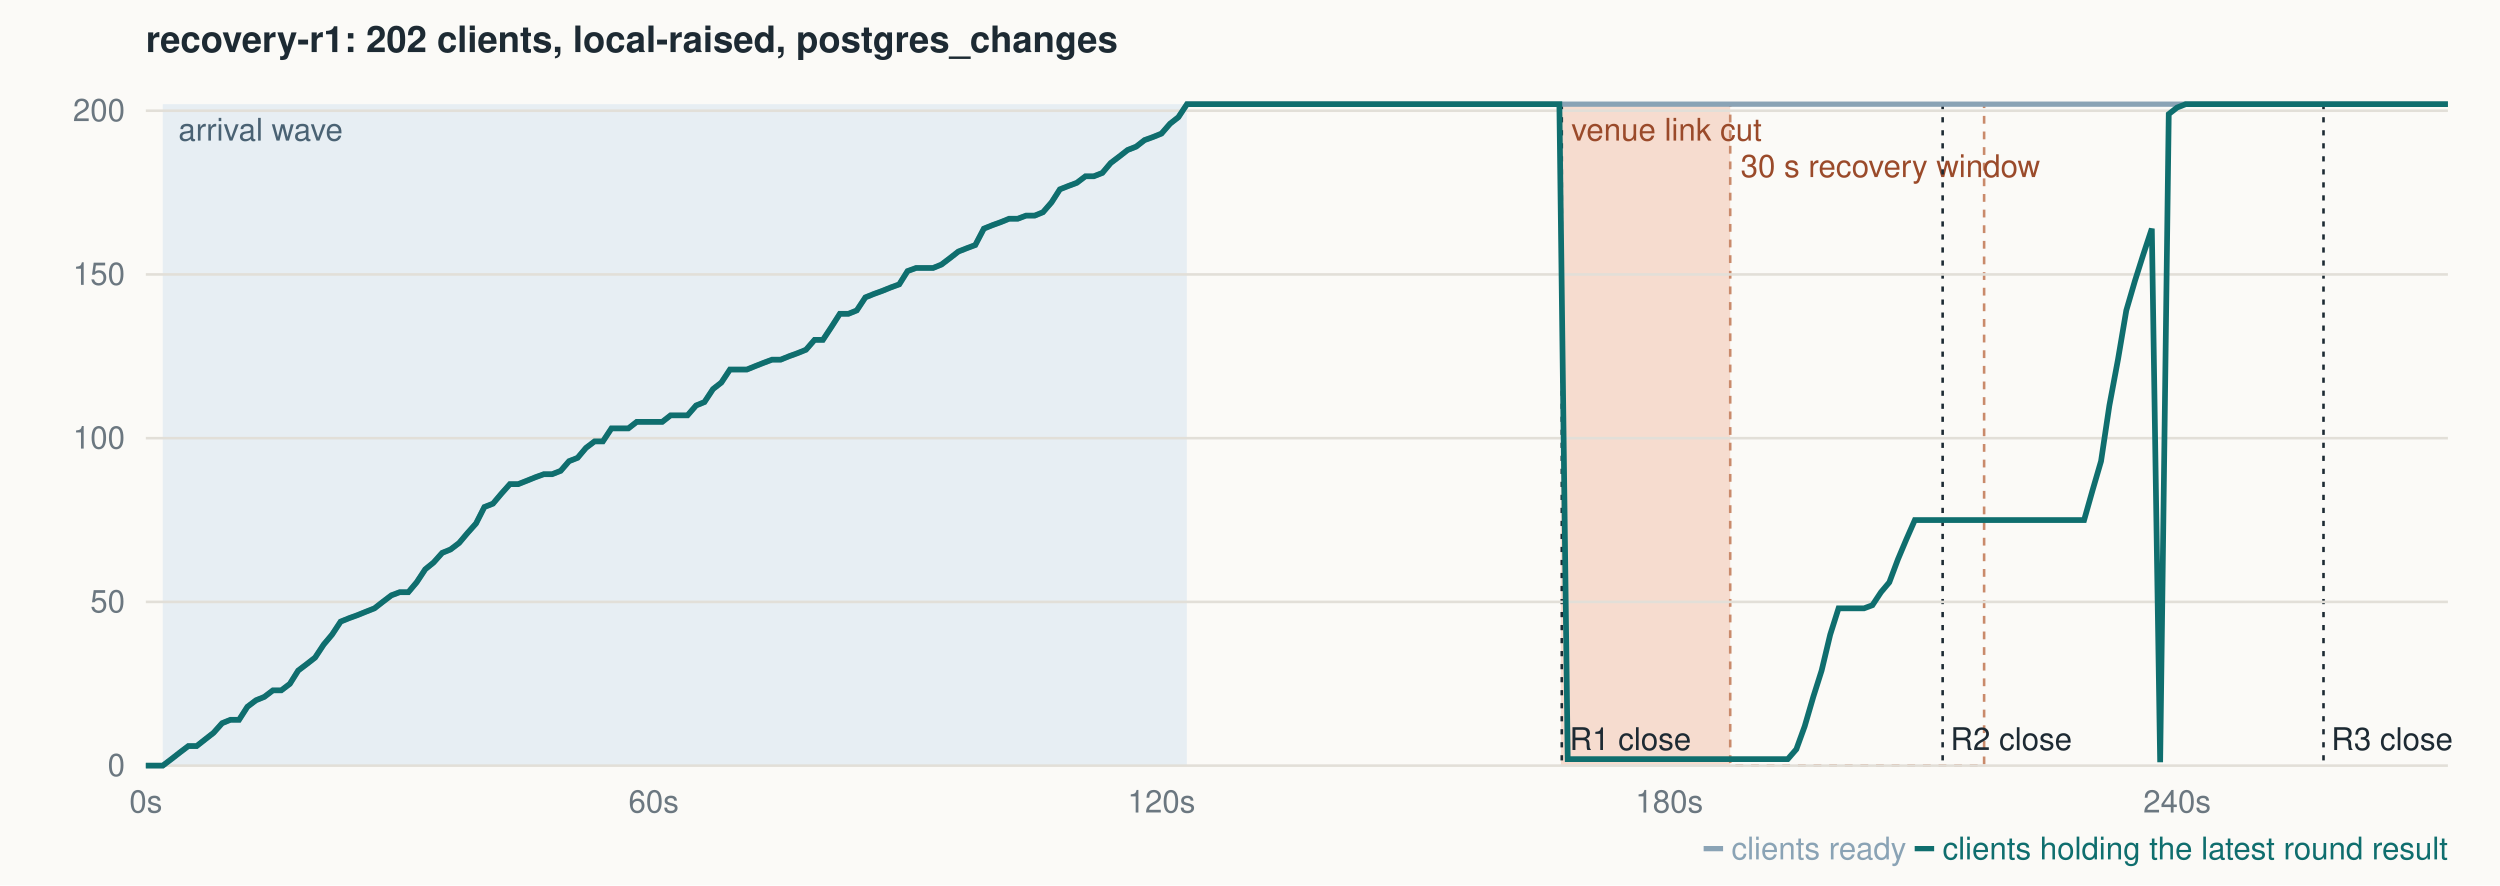
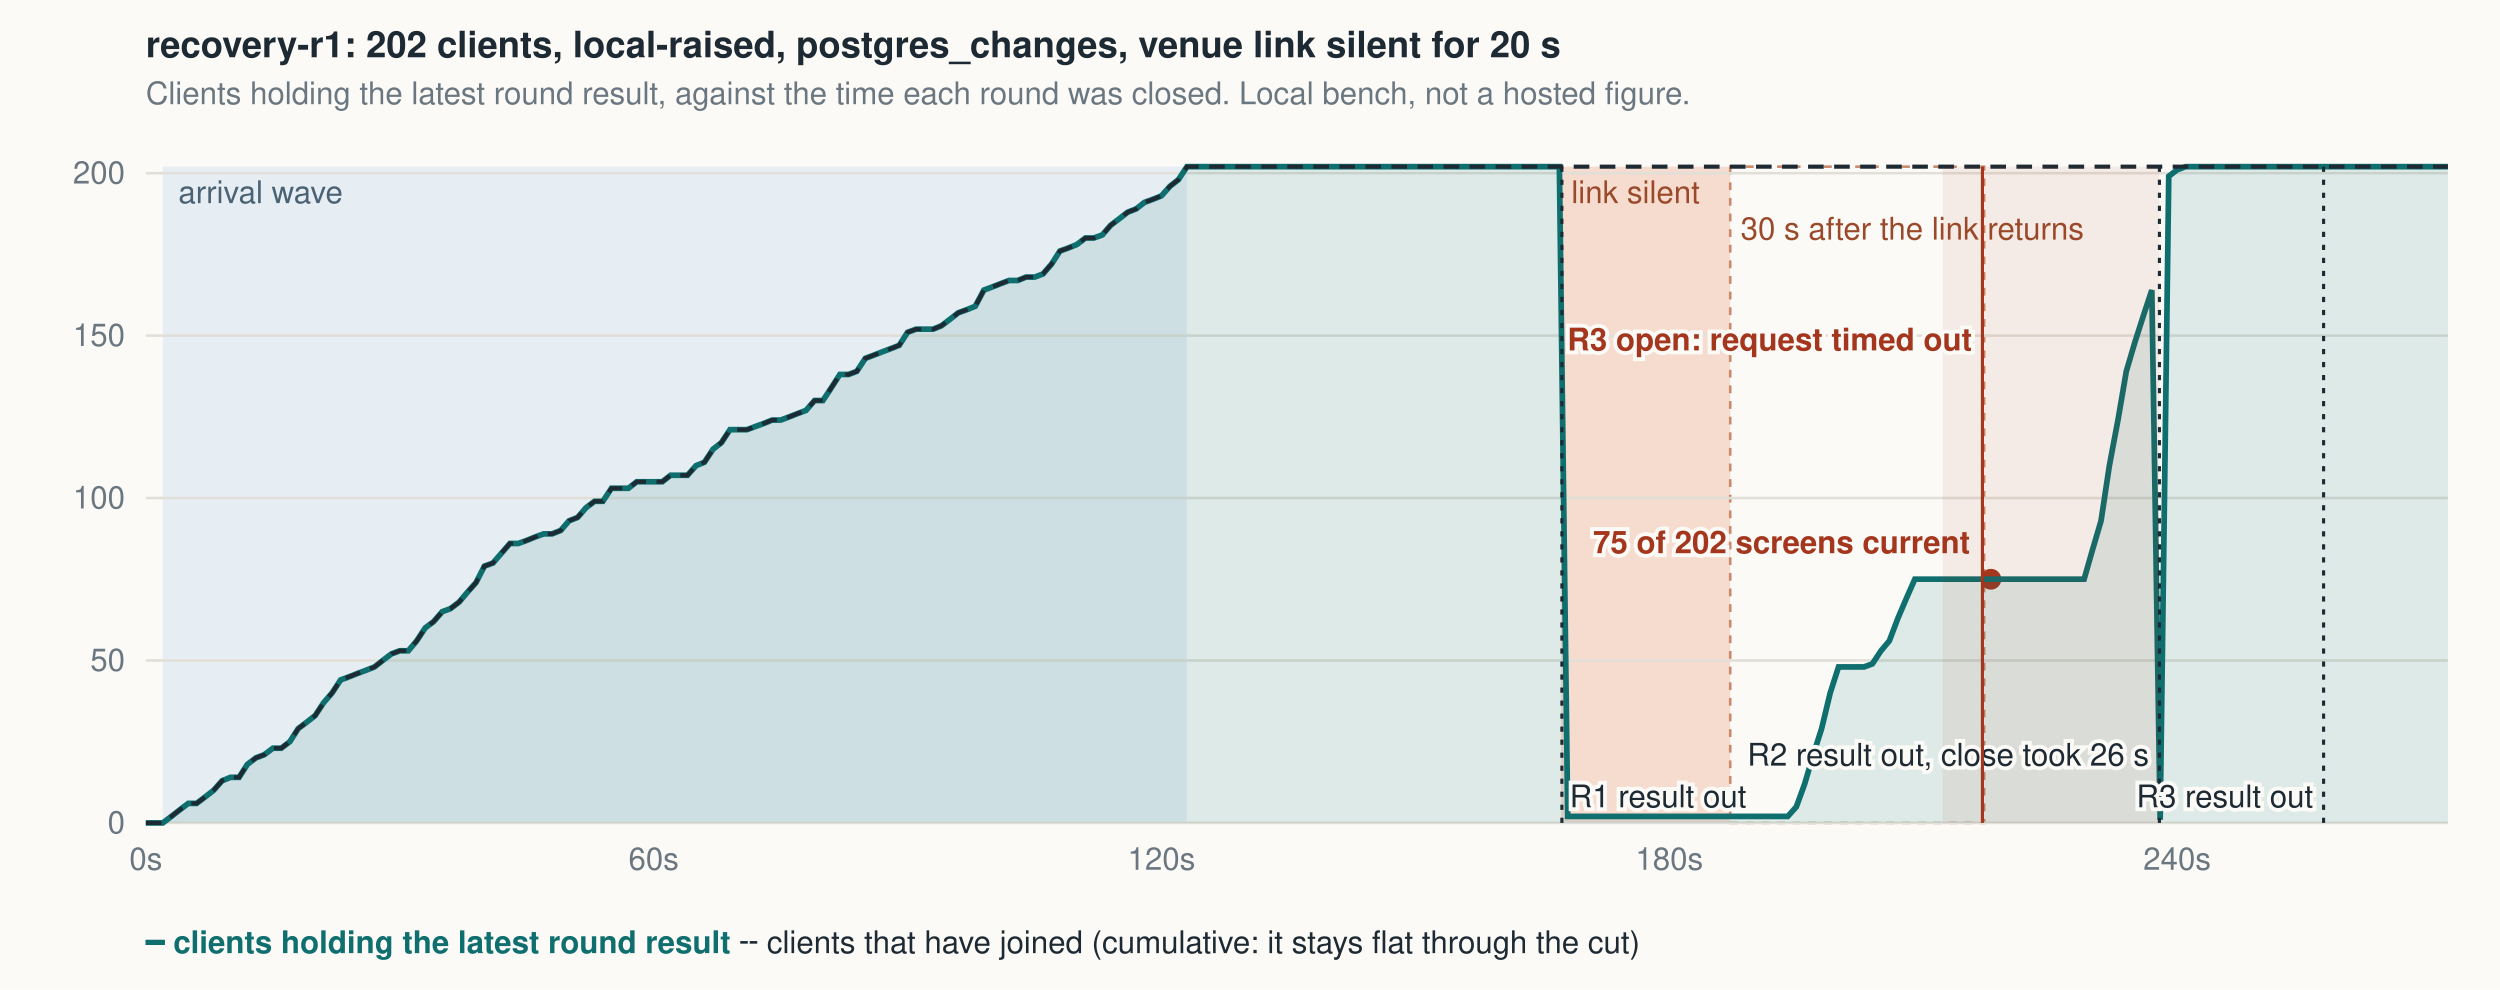
- <svg xmlns="http://www.w3.org/2000/svg" viewBox="0 0 960 340" width="960" height="340" font-family="ui-sans-serif, -apple-system, Segoe UI, Helvetica, Arial, sans-serif" font-size="12">
-   <rect width="960" height="340" fill="#fbfaf7" />
-   <text x="56" y="20" font-size="14" font-weight="600" fill="#1d2a33">recovery-r1: 202 clients, local-raised, postgres_changes</text>
-   <rect x="62.5" y="40" width="393.25" height="254" fill="#e7eef3" />
-   <text x="68.5" y="54" fill="#4a6273">arrival wave</text>
-   <rect x="599.4" y="40" width="65" height="254" fill="#f6dccf" />
-   <text x="603.4" y="54" fill="#9a4a2a">venue link cut</text>
-   <rect x="664.4" y="40" width="97.5" height="254" fill="none" stroke="#c98a6b" stroke-dasharray="3 3" />
-   <text x="668.4" y="68" fill="#9a4a2a">30 s recovery window</text>
-   <line x1="599.725" x2="599.725" y1="40" y2="294" stroke="#1d2a33" stroke-width="1" stroke-dasharray="2 3" />
-   <text x="602.725" y="288" fill="#1d2a33">R1 close</text>
-   <line x1="745.974" x2="745.974" y1="40" y2="294" stroke="#1d2a33" stroke-width="1" stroke-dasharray="2 3" />
-   <text x="748.974" y="288" fill="#1d2a33">R2 close</text>
-   <line x1="892.225" x2="892.225" y1="40" y2="294" stroke="#1d2a33" stroke-width="1" stroke-dasharray="2 3" />
-   <text x="895.225" y="288" fill="#1d2a33">R3 close</text>
-   <line x1="56" x2="940" y1="294" y2="294" stroke="#e2dfd8" />
-   <text x="48" y="298" text-anchor="end" fill="#6b7780">0</text>
-   <line x1="56" x2="940" y1="231.129" y2="231.129" stroke="#e2dfd8" />
-   <text x="48" y="235.129" text-anchor="end" fill="#6b7780">50</text>
-   <line x1="56" x2="940" y1="168.257" y2="168.257" stroke="#e2dfd8" />
-   <text x="48" y="172.257" text-anchor="end" fill="#6b7780">100</text>
-   <line x1="56" x2="940" y1="105.386" y2="105.386" stroke="#e2dfd8" />
-   <text x="48" y="109.386" text-anchor="end" fill="#6b7780">150</text>
-   <line x1="56" x2="940" y1="42.515" y2="42.515" stroke="#e2dfd8" />
-   <text x="48" y="46.515" text-anchor="end" fill="#6b7780">200</text>
-   <text x="56" y="312" text-anchor="middle" fill="#6b7780">0s</text>
-   <text x="251" y="312" text-anchor="middle" fill="#6b7780">60s</text>
-   <text x="446" y="312" text-anchor="middle" fill="#6b7780">120s</text>
-   <text x="641" y="312" text-anchor="middle" fill="#6b7780">180s</text>
-   <text x="836" y="312" text-anchor="middle" fill="#6b7780">240s</text>
-   <path d="M56.0,294.0L59.3,294.0L62.5,294.0L65.8,291.5L69.0,289.0L72.3,286.5L75.5,286.5L78.8,283.9L82.0,281.4L85.3,277.7L88.5,276.4L91.8,276.4L95.0,271.4L98.3,268.9L101.5,267.6L104.8,265.1L108.0,265.1L111.3,262.6L114.5,257.5L117.8,255.0L121.0,252.5L124.3,247.5L127.5,243.7L130.8,238.7L134.0,237.4L137.3,236.2L140.5,234.9L143.8,233.6L147.0,231.1L150.3,228.6L153.5,227.4L156.8,227.4L160.0,223.6L163.3,218.6L166.5,216.0L169.8,212.3L173.0,211.0L176.3,208.5L179.5,204.7L182.8,201.0L186.0,194.7L189.3,193.4L192.5,189.6L195.8,185.9L199.0,185.9L202.3,184.6L205.5,183.3L208.8,182.1L212.0,182.1L215.3,180.8L218.5,177.1L221.8,175.8L225.0,172.0L228.3,169.5L231.5,169.5L234.8,164.5L238.0,164.5L241.3,164.5L244.5,162.0L247.8,162.0L251.0,162.0L254.3,162.0L257.5,159.5L260.8,159.5L264.0,159.5L267.3,155.7L270.5,154.4L273.8,149.4L277.0,146.9L280.3,141.9L283.5,141.9L286.8,141.9L290.0,140.6L293.3,139.3L296.5,138.1L299.8,138.1L303.0,136.8L306.3,135.6L309.5,134.3L312.8,130.5L316.0,130.5L319.3,125.5L322.5,120.5L325.8,120.5L329.0,119.2L332.3,114.2L335.5,112.9L338.8,111.7L342.0,110.4L345.3,109.2L348.5,104.1L351.8,102.9L355.0,102.9L358.3,102.9L361.5,101.6L364.8,99.1L368.0,96.6L371.3,95.3L374.5,94.1L377.8,87.8L381.0,86.5L384.3,85.3L387.5,84.0L390.8,84.0L394.0,82.8L397.3,82.8L400.5,81.5L403.8,77.7L407.0,72.7L410.3,71.4L413.5,70.2L416.8,67.7L420.0,67.7L423.3,66.4L426.5,62.6L429.8,60.1L433.0,57.6L436.3,56.3L439.5,53.8L442.8,52.6L446.0,51.3L449.3,47.5L452.5,45.0L455.8,40.0L459.0,40.0L462.3,40.0L465.5,40.0L468.8,40.0L472.0,40.0L475.3,40.0L478.5,40.0L481.8,40.0L485.0,40.0L488.3,40.0L491.5,40.0L494.8,40.0L498.0,40.0L501.3,40.0L504.5,40.0L507.7,40.0L511.0,40.0L514.3,40.0L517.5,40.0L520.8,40.0L524.0,40.0L527.3,40.0L530.5,40.0L533.8,40.0L537.0,40.0L540.3,40.0L543.5,40.0L546.8,40.0L550.0,40.0L553.3,40.0L556.5,40.0L559.8,40.0L563.0,40.0L566.3,40.0L569.5,40.0L572.8,40.0L576.0,40.0L579.3,40.0L582.5,40.0L585.8,40.0L589.0,40.0L592.3,40.0L595.5,40.0L598.8,40.0L602.0,40.0L605.3,40.0L608.5,40.0L611.8,40.0L615.0,40.0L618.3,40.0L621.5,40.0L624.8,40.0L628.0,40.0L631.3,40.0L634.5,40.0L637.8,40.0L641.0,40.0L644.3,40.0L647.5,40.0L650.8,40.0L654.0,40.0L657.3,40.0L660.5,40.0L663.8,40.0L667.0,40.0L670.3,40.0L673.5,40.0L676.8,40.0L680.0,40.0L683.3,40.0L686.5,40.0L689.8,40.0L693.0,40.0L696.3,40.0L699.5,40.0L702.8,40.0L706.0,40.0L709.3,40.0L712.5,40.0L715.8,40.0L719.0,40.0L722.3,40.0L725.5,40.0L728.8,40.0L732.0,40.0L735.3,40.0L738.5,40.0L741.8,40.0L745.0,40.0L748.3,40.0L751.5,40.0L754.8,40.0L758.0,40.0L761.3,40.0L764.5,40.0L767.8,40.0L771.0,40.0L774.3,40.0L777.5,40.0L780.8,40.0L784.0,40.0L787.3,40.0L790.5,40.0L793.8,40.0L797.0,40.0L800.3,40.0L803.5,40.0L806.8,40.0L810.0,40.0L813.3,40.0L816.5,40.0L819.8,40.0L823.0,40.0L826.3,40.0L829.5,40.0L832.8,40.0L836.0,40.0L839.3,40.0L842.5,40.0L845.8,40.0L849.0,40.0L852.3,40.0L855.5,40.0L858.8,40.0L862.0,40.0L865.3,40.0L868.5,40.0L871.8,40.0L875.0,40.0L878.3,40.0L881.5,40.0L884.8,40.0L888.0,40.0L891.3,40.0L894.5,40.0L897.8,40.0L901.0,40.0L904.3,40.0L907.5,40.0L910.8,40.0L914.0,40.0L917.3,40.0L920.5,40.0L923.8,40.0L927.0,40.0L930.3,40.0L933.5,40.0L936.8,40.0L940.0,40.0" fill="none" stroke="#8aa3b5" stroke-width="2" />
-   <path d="M56.0,294.0L59.3,294.0L62.5,294.0L65.8,291.5L69.0,289.0L72.3,286.5L75.5,286.5L78.8,283.9L82.0,281.4L85.3,277.7L88.5,276.4L91.8,276.4L95.0,271.4L98.3,268.9L101.5,267.6L104.8,265.1L108.0,265.1L111.3,262.6L114.5,257.5L117.8,255.0L121.0,252.5L124.3,247.5L127.5,243.7L130.8,238.7L134.0,237.4L137.3,236.2L140.5,234.9L143.8,233.6L147.0,231.1L150.3,228.6L153.5,227.4L156.8,227.4L160.0,223.6L163.3,218.6L166.5,216.0L169.8,212.3L173.0,211.0L176.3,208.5L179.5,204.7L182.8,201.0L186.0,194.7L189.3,193.4L192.5,189.6L195.8,185.9L199.0,185.9L202.3,184.6L205.5,183.3L208.8,182.1L212.0,182.1L215.3,180.8L218.5,177.1L221.8,175.8L225.0,172.0L228.3,169.5L231.5,169.5L234.8,164.5L238.0,164.5L241.3,164.5L244.5,162.0L247.8,162.0L251.0,162.0L254.3,162.0L257.5,159.5L260.8,159.5L264.0,159.5L267.3,155.7L270.5,154.4L273.8,149.4L277.0,146.9L280.3,141.9L283.5,141.9L286.8,141.9L290.0,140.6L293.3,139.3L296.5,138.1L299.8,138.1L303.0,136.8L306.3,135.6L309.5,134.3L312.8,130.5L316.0,130.5L319.3,125.5L322.5,120.5L325.8,120.5L329.0,119.2L332.3,114.2L335.5,112.9L338.8,111.7L342.0,110.4L345.3,109.2L348.5,104.1L351.8,102.9L355.0,102.9L358.3,102.9L361.5,101.6L364.8,99.1L368.0,96.6L371.3,95.3L374.5,94.1L377.8,87.8L381.0,86.5L384.3,85.3L387.5,84.0L390.8,84.0L394.0,82.8L397.3,82.8L400.5,81.5L403.8,77.7L407.0,72.7L410.3,71.4L413.5,70.2L416.8,67.7L420.0,67.7L423.3,66.4L426.5,62.6L429.8,60.1L433.0,57.6L436.3,56.3L439.5,53.8L442.8,52.6L446.0,51.3L449.3,47.5L452.5,45.0L455.8,40.0L459.0,40.0L462.3,40.0L465.5,40.0L468.8,40.0L472.0,40.0L475.3,40.0L478.5,40.0L481.8,40.0L485.0,40.0L488.3,40.0L491.5,40.0L494.8,40.0L498.0,40.0L501.3,40.0L504.5,40.0L507.7,40.0L511.0,40.0L514.3,40.0L517.5,40.0L520.8,40.0L524.0,40.0L527.3,40.0L530.5,40.0L533.8,40.0L537.0,40.0L540.3,40.0L543.5,40.0L546.8,40.0L550.0,40.0L553.3,40.0L556.5,40.0L559.8,40.0L563.0,40.0L566.3,40.0L569.5,40.0L572.8,40.0L576.0,40.0L579.3,40.0L582.5,40.0L585.8,40.0L589.0,40.0L592.3,40.0L595.5,40.0L598.8,40.0L602.0,291.5L605.3,291.5L608.5,291.5L611.8,291.5L615.0,291.5L618.3,291.5L621.5,291.5L624.8,291.5L628.0,291.5L631.3,291.5L634.5,291.5L637.8,291.5L641.0,291.5L644.3,291.5L647.5,291.5L650.8,291.5L654.0,291.5L657.3,291.5L660.5,291.5L663.8,291.5L667.0,291.5L670.3,291.5L673.5,291.5L676.8,291.5L680.0,291.5L683.3,291.5L686.5,291.5L689.8,287.7L693.0,278.9L696.3,267.6L699.5,257.5L702.8,243.7L706.0,233.6L709.3,233.6L712.5,233.6L715.8,233.6L719.0,232.4L722.3,227.4L725.5,223.6L728.8,214.8L732.0,207.2L735.3,199.7L738.5,199.7L741.8,199.7L745.0,199.7L748.3,199.7L751.5,199.7L754.8,199.7L758.0,199.7L761.3,199.7L764.5,199.7L767.8,199.7L771.0,199.7L774.3,199.7L777.5,199.7L780.8,199.7L784.0,199.7L787.3,199.7L790.5,199.7L793.8,199.7L797.0,199.7L800.3,199.7L803.5,188.4L806.8,177.1L810.0,155.7L813.3,138.1L816.5,119.2L819.8,107.9L823.0,97.8L826.3,87.8L829.5,292.7L832.8,43.8L836.0,41.3L839.3,40.0L842.5,40.0L845.8,40.0L849.0,40.0L852.3,40.0L855.5,40.0L858.8,40.0L862.0,40.0L865.3,40.0L868.5,40.0L871.8,40.0L875.0,40.0L878.3,40.0L881.5,40.0L884.8,40.0L888.0,40.0L891.3,40.0L894.5,40.0L897.8,40.0L901.0,40.0L904.3,40.0L907.5,40.0L910.8,40.0L914.0,40.0L917.3,40.0L920.5,40.0L923.8,40.0L927.0,40.0L930.3,40.0L933.5,40.0L936.8,40.0L940.0,40.0" fill="none" stroke="#0f6e6e" stroke-width="2.2" />
-   <text x="940" y="330" text-anchor="end" fill="#6b7780">
-     <tspan fill="#8aa3b5">━ clients ready</tspan>
-     <tspan fill="#0f6e6e">━ clients holding the latest round result</tspan>
+ <svg xmlns="http://www.w3.org/2000/svg" viewBox="0 0 960 380" width="960" height="380" font-family="ui-sans-serif, -apple-system, Segoe UI, Helvetica, Arial, sans-serif" font-size="12">
+   <rect width="960" height="380" fill="#fbfaf7" />
+   <text x="56" y="22" font-size="14" font-weight="600" fill="#1d2a33">recovery-r1: 202 clients, local-raised, postgres_changes, venue link silent for 20 s</text>
+   <text x="56" y="40" fill="#6b7780">Clients holding the latest round result, against the time each round was closed. Local bench, not a hosted figure.</text>
+   <rect x="62.5" y="64" width="393.25" height="252" fill="#e7eef3" />
+   <text x="68.5" y="78" fill="#4a6273">arrival wave</text>
+   <rect x="599.4" y="64" width="65" height="252" fill="#f6dccf" />
+   <text x="603.4" y="78" fill="#9a4a2a">link silent</text>
+   <rect x="664.4" y="64" width="97.5" height="252" fill="none" stroke="#c98a6b" stroke-dasharray="3 3" />
+   <text x="668.4" y="92" fill="#9a4a2a">30 s after the link returns</text>
+   <circle cx="764.5" cy="222.436" r="4" fill="#a3361d" />
+   <text x="756.5" y="212.436" text-anchor="end" fill="#a3361d" font-weight="600" paint-order="stroke" stroke="#fbfaf7" stroke-width="3">75 of 202 screens current</text>
+   <line x1="56" x2="940" y1="316" y2="316" stroke="#e2dfd8" />
+   <text x="48" y="320" text-anchor="end" fill="#6b7780">0</text>
+   <line x1="56" x2="940" y1="253.624" y2="253.624" stroke="#e2dfd8" />
+   <text x="48" y="257.624" text-anchor="end" fill="#6b7780">50</text>
+   <line x1="56" x2="940" y1="191.248" y2="191.248" stroke="#e2dfd8" />
+   <text x="48" y="195.248" text-anchor="end" fill="#6b7780">100</text>
+   <line x1="56" x2="940" y1="128.871" y2="128.871" stroke="#e2dfd8" />
+   <text x="48" y="132.871" text-anchor="end" fill="#6b7780">150</text>
+   <line x1="56" x2="940" y1="66.495" y2="66.495" stroke="#e2dfd8" />
+   <text x="48" y="70.495" text-anchor="end" fill="#6b7780">200</text>
+   <text x="56" y="334" text-anchor="middle" fill="#6b7780">0s</text>
+   <text x="251" y="334" text-anchor="middle" fill="#6b7780">60s</text>
+   <text x="446" y="334" text-anchor="middle" fill="#6b7780">120s</text>
+   <text x="641" y="334" text-anchor="middle" fill="#6b7780">180s</text>
+   <text x="836" y="334" text-anchor="middle" fill="#6b7780">240s</text>
+   <path d="M56.0,316.0L59.3,316.0L62.5,316.0L65.8,313.5L69.0,311.0L72.3,308.5L75.5,308.5L78.8,306.0L82.0,303.5L85.3,299.8L88.5,298.5L91.8,298.5L95.0,293.5L98.3,291.0L101.5,289.8L104.8,287.3L108.0,287.3L111.3,284.8L114.5,279.8L117.8,277.3L121.0,274.8L124.3,269.8L127.5,266.1L130.8,261.1L134.0,259.9L137.3,258.6L140.5,257.4L143.8,256.1L147.0,253.6L150.3,251.1L153.5,249.9L156.8,249.9L160.0,246.1L163.3,241.1L166.5,238.7L169.8,234.9L173.0,233.7L176.3,231.2L179.5,227.4L182.8,223.7L186.0,217.4L189.3,216.2L192.5,212.5L195.8,208.7L199.0,208.7L202.3,207.5L205.5,206.2L208.8,205.0L212.0,205.0L215.3,203.7L218.5,200.0L221.8,198.7L225.0,195.0L228.3,192.5L231.5,192.5L234.8,187.5L238.0,187.5L241.3,187.5L244.5,185.0L247.8,185.0L251.0,185.0L254.3,185.0L257.5,182.5L260.8,182.5L264.0,182.5L267.3,178.8L270.5,177.5L273.8,172.5L277.0,170.0L280.3,165.0L283.5,165.0L286.8,165.0L290.0,163.8L293.3,162.6L296.5,161.3L299.8,161.3L303.0,160.1L306.3,158.8L309.5,157.6L312.8,153.8L316.0,153.8L319.3,148.8L322.5,143.8L325.8,143.8L329.0,142.6L332.3,137.6L335.5,136.4L338.8,135.1L342.0,133.9L345.3,132.6L348.5,127.6L351.8,126.4L355.0,126.4L358.3,126.4L361.5,125.1L364.8,122.6L368.0,120.1L371.3,118.9L374.5,117.6L377.8,111.4L381.0,110.2L384.3,108.9L387.5,107.7L390.8,107.7L394.0,106.4L397.3,106.4L400.5,105.2L403.8,101.4L407.0,96.4L410.3,95.2L413.5,93.9L416.8,91.4L420.0,91.4L423.3,90.2L426.5,86.5L429.8,84.0L433.0,81.5L436.3,80.2L439.5,77.7L442.8,76.5L446.0,75.2L449.3,71.5L452.5,69.0L455.8,64.0L459.0,64.0L462.3,64.0L465.5,64.0L468.8,64.0L472.0,64.0L475.3,64.0L478.5,64.0L481.8,64.0L485.0,64.0L488.3,64.0L491.5,64.0L494.8,64.0L498.0,64.0L501.3,64.0L504.5,64.0L507.7,64.0L511.0,64.0L514.3,64.0L517.5,64.0L520.8,64.0L524.0,64.0L527.3,64.0L530.5,64.0L533.8,64.0L537.0,64.0L540.3,64.0L543.5,64.0L546.8,64.0L550.0,64.0L553.3,64.0L556.5,64.0L559.8,64.0L563.0,64.0L566.3,64.0L569.5,64.0L572.8,64.0L576.0,64.0L579.3,64.0L582.5,64.0L585.8,64.0L589.0,64.0L592.3,64.0L595.5,64.0L598.8,64.0L602.0,313.5L605.3,313.5L608.5,313.5L611.8,313.5L615.0,313.5L618.3,313.5L621.5,313.5L624.8,313.5L628.0,313.5L631.3,313.5L634.5,313.5L637.8,313.5L641.0,313.5L644.3,313.5L647.5,313.5L650.8,313.5L654.0,313.5L657.3,313.5L660.5,313.5L663.8,313.5L667.0,313.5L670.3,313.5L673.5,313.5L676.8,313.5L680.0,313.5L683.3,313.5L686.5,313.5L689.8,309.8L693.0,301.0L696.3,289.8L699.5,279.8L702.8,266.1L706.0,256.1L709.3,256.1L712.5,256.1L715.8,256.1L719.0,254.9L722.3,249.9L725.5,246.1L728.8,237.4L732.0,229.9L735.3,222.4L738.5,222.4L741.8,222.4L745.0,222.4L748.3,222.4L751.5,222.4L754.8,222.4L758.0,222.4L761.3,222.4L764.5,222.4L767.8,222.4L771.0,222.4L774.3,222.4L777.5,222.4L780.8,222.4L784.0,222.4L787.3,222.4L790.5,222.4L793.8,222.4L797.0,222.4L800.3,222.4L803.5,211.2L806.8,200.0L810.0,178.8L813.3,161.3L816.5,142.6L819.8,131.4L823.0,121.4L826.3,111.4L829.5,314.8L832.8,67.7L836.0,65.2L839.3,64.0L842.5,64.0L845.8,64.0L849.0,64.0L852.3,64.0L855.5,64.0L858.8,64.0L862.0,64.0L865.3,64.0L868.5,64.0L871.8,64.0L875.0,64.0L878.3,64.0L881.5,64.0L884.8,64.0L888.0,64.0L891.3,64.0L894.5,64.0L897.8,64.0L901.0,64.0L904.3,64.0L907.5,64.0L910.8,64.0L914.0,64.0L917.3,64.0L920.5,64.0L923.8,64.0L927.0,64.0L930.3,64.0L933.5,64.0L936.8,64.0L940.0,64.0L940.0,316.0L56.0,316.0Z" fill="#0f6e6e" fill-opacity="0.12" />
+   <path d="M56.0,316.0L59.3,316.0L62.5,316.0L65.8,313.5L69.0,311.0L72.3,308.5L75.5,308.5L78.8,306.0L82.0,303.5L85.3,299.8L88.5,298.5L91.8,298.5L95.0,293.5L98.3,291.0L101.5,289.8L104.8,287.3L108.0,287.3L111.3,284.8L114.5,279.8L117.8,277.3L121.0,274.8L124.3,269.8L127.5,266.1L130.8,261.1L134.0,259.9L137.3,258.6L140.5,257.4L143.8,256.1L147.0,253.6L150.3,251.1L153.5,249.9L156.8,249.9L160.0,246.1L163.3,241.1L166.5,238.7L169.8,234.9L173.0,233.7L176.3,231.2L179.5,227.4L182.8,223.7L186.0,217.4L189.3,216.2L192.5,212.5L195.8,208.7L199.0,208.7L202.3,207.5L205.5,206.2L208.8,205.0L212.0,205.0L215.3,203.7L218.5,200.0L221.8,198.7L225.0,195.0L228.3,192.5L231.5,192.5L234.8,187.5L238.0,187.5L241.3,187.5L244.5,185.0L247.8,185.0L251.0,185.0L254.3,185.0L257.5,182.5L260.8,182.5L264.0,182.5L267.3,178.8L270.5,177.5L273.8,172.5L277.0,170.0L280.3,165.0L283.5,165.0L286.8,165.0L290.0,163.8L293.3,162.6L296.5,161.3L299.8,161.3L303.0,160.1L306.3,158.8L309.5,157.6L312.8,153.8L316.0,153.8L319.3,148.8L322.5,143.8L325.8,143.8L329.0,142.6L332.3,137.6L335.5,136.4L338.8,135.1L342.0,133.9L345.3,132.6L348.5,127.6L351.8,126.4L355.0,126.4L358.3,126.4L361.5,125.1L364.8,122.6L368.0,120.1L371.3,118.9L374.5,117.6L377.8,111.4L381.0,110.2L384.3,108.9L387.5,107.7L390.8,107.7L394.0,106.4L397.3,106.4L400.5,105.2L403.8,101.4L407.0,96.4L410.3,95.2L413.5,93.9L416.8,91.4L420.0,91.4L423.3,90.2L426.5,86.5L429.8,84.0L433.0,81.5L436.3,80.2L439.5,77.7L442.8,76.5L446.0,75.2L449.3,71.5L452.5,69.0L455.8,64.0L459.0,64.0L462.3,64.0L465.5,64.0L468.8,64.0L472.0,64.0L475.3,64.0L478.5,64.0L481.8,64.0L485.0,64.0L488.3,64.0L491.5,64.0L494.8,64.0L498.0,64.0L501.3,64.0L504.5,64.0L507.7,64.0L511.0,64.0L514.3,64.0L517.5,64.0L520.8,64.0L524.0,64.0L527.3,64.0L530.5,64.0L533.8,64.0L537.0,64.0L540.3,64.0L543.5,64.0L546.8,64.0L550.0,64.0L553.3,64.0L556.5,64.0L559.8,64.0L563.0,64.0L566.3,64.0L569.5,64.0L572.8,64.0L576.0,64.0L579.3,64.0L582.5,64.0L585.8,64.0L589.0,64.0L592.3,64.0L595.5,64.0L598.8,64.0L602.0,313.5L605.3,313.5L608.5,313.5L611.8,313.5L615.0,313.5L618.3,313.5L621.5,313.5L624.8,313.5L628.0,313.5L631.3,313.5L634.5,313.5L637.8,313.5L641.0,313.5L644.3,313.5L647.5,313.5L650.8,313.5L654.0,313.5L657.3,313.5L660.5,313.5L663.8,313.5L667.0,313.5L670.3,313.5L673.5,313.5L676.8,313.5L680.0,313.5L683.3,313.5L686.5,313.5L689.8,309.8L693.0,301.0L696.3,289.8L699.5,279.8L702.8,266.1L706.0,256.1L709.3,256.1L712.5,256.1L715.8,256.1L719.0,254.9L722.3,249.9L725.5,246.1L728.8,237.4L732.0,229.9L735.3,222.4L738.5,222.4L741.8,222.4L745.0,222.4L748.3,222.4L751.5,222.4L754.8,222.4L758.0,222.4L761.3,222.4L764.5,222.4L767.8,222.4L771.0,222.4L774.3,222.4L777.5,222.4L780.8,222.4L784.0,222.4L787.3,222.4L790.5,222.4L793.8,222.4L797.0,222.4L800.3,222.4L803.5,211.2L806.8,200.0L810.0,178.8L813.3,161.3L816.5,142.6L819.8,131.4L823.0,121.4L826.3,111.4L829.5,314.8L832.8,67.7L836.0,65.2L839.3,64.0L842.5,64.0L845.8,64.0L849.0,64.0L852.3,64.0L855.5,64.0L858.8,64.0L862.0,64.0L865.3,64.0L868.5,64.0L871.8,64.0L875.0,64.0L878.3,64.0L881.5,64.0L884.8,64.0L888.0,64.0L891.3,64.0L894.5,64.0L897.8,64.0L901.0,64.0L904.3,64.0L907.5,64.0L910.8,64.0L914.0,64.0L917.3,64.0L920.5,64.0L923.8,64.0L927.0,64.0L930.3,64.0L933.5,64.0L936.8,64.0L940.0,64.0" fill="none" stroke="#0f6e6e" stroke-width="2.2" />
+   <path d="M56.0,316.0L59.3,316.0L62.5,316.0L65.8,313.5L69.0,311.0L72.3,308.5L75.5,308.5L78.8,306.0L82.0,303.5L85.3,299.8L88.5,298.5L91.8,298.5L95.0,293.5L98.3,291.0L101.5,289.8L104.8,287.3L108.0,287.3L111.3,284.8L114.5,279.8L117.8,277.3L121.0,274.8L124.3,269.8L127.5,266.1L130.8,261.1L134.0,259.9L137.3,258.6L140.5,257.4L143.8,256.1L147.0,253.6L150.3,251.1L153.5,249.9L156.8,249.9L160.0,246.1L163.3,241.1L166.5,238.7L169.8,234.9L173.0,233.7L176.3,231.2L179.5,227.4L182.8,223.7L186.0,217.4L189.3,216.2L192.5,212.5L195.8,208.7L199.0,208.7L202.3,207.5L205.5,206.2L208.8,205.0L212.0,205.0L215.3,203.7L218.5,200.0L221.8,198.7L225.0,195.0L228.3,192.5L231.5,192.5L234.8,187.5L238.0,187.5L241.3,187.5L244.5,185.0L247.8,185.0L251.0,185.0L254.3,185.0L257.5,182.5L260.8,182.5L264.0,182.5L267.3,178.8L270.5,177.5L273.8,172.5L277.0,170.0L280.3,165.0L283.5,165.0L286.8,165.0L290.0,163.8L293.3,162.6L296.5,161.3L299.8,161.3L303.0,160.1L306.3,158.8L309.5,157.6L312.8,153.8L316.0,153.8L319.3,148.8L322.5,143.8L325.8,143.8L329.0,142.6L332.3,137.6L335.5,136.4L338.8,135.1L342.0,133.9L345.3,132.6L348.5,127.6L351.8,126.4L355.0,126.4L358.3,126.4L361.5,125.1L364.8,122.6L368.0,120.1L371.3,118.9L374.5,117.6L377.8,111.4L381.0,110.2L384.3,108.9L387.5,107.7L390.8,107.7L394.0,106.4L397.3,106.4L400.5,105.2L403.8,101.4L407.0,96.4L410.3,95.2L413.5,93.9L416.8,91.4L420.0,91.4L423.3,90.2L426.5,86.5L429.8,84.0L433.0,81.5L436.3,80.2L439.5,77.7L442.8,76.5L446.0,75.2L449.3,71.5L452.5,69.0L455.8,64.0L459.0,64.0L462.3,64.0L465.5,64.0L468.8,64.0L472.0,64.0L475.3,64.0L478.5,64.0L481.8,64.0L485.0,64.0L488.3,64.0L491.5,64.0L494.8,64.0L498.0,64.0L501.3,64.0L504.5,64.0L507.7,64.0L511.0,64.0L514.3,64.0L517.5,64.0L520.8,64.0L524.0,64.0L527.3,64.0L530.5,64.0L533.8,64.0L537.0,64.0L540.3,64.0L543.5,64.0L546.8,64.0L550.0,64.0L553.3,64.0L556.5,64.0L559.8,64.0L563.0,64.0L566.3,64.0L569.5,64.0L572.8,64.0L576.0,64.0L579.3,64.0L582.5,64.0L585.8,64.0L589.0,64.0L592.3,64.0L595.5,64.0L598.8,64.0L602.0,64.0L605.3,64.0L608.5,64.0L611.8,64.0L615.0,64.0L618.3,64.0L621.5,64.0L624.8,64.0L628.0,64.0L631.3,64.0L634.5,64.0L637.8,64.0L641.0,64.0L644.3,64.0L647.5,64.0L650.8,64.0L654.0,64.0L657.3,64.0L660.5,64.0L663.8,64.0L667.0,64.0L670.3,64.0L673.5,64.0L676.8,64.0L680.0,64.0L683.3,64.0L686.5,64.0L689.8,64.0L693.0,64.0L696.3,64.0L699.5,64.0L702.8,64.0L706.0,64.0L709.3,64.0L712.5,64.0L715.8,64.0L719.0,64.0L722.3,64.0L725.5,64.0L728.8,64.0L732.0,64.0L735.3,64.0L738.5,64.0L741.8,64.0L745.0,64.0L748.3,64.0L751.5,64.0L754.8,64.0L758.0,64.0L761.3,64.0L764.5,64.0L767.8,64.0L771.0,64.0L774.3,64.0L777.5,64.0L780.8,64.0L784.0,64.0L787.3,64.0L790.5,64.0L793.8,64.0L797.0,64.0L800.3,64.0L803.5,64.0L806.8,64.0L810.0,64.0L813.3,64.0L816.5,64.0L819.8,64.0L823.0,64.0L826.3,64.0L829.5,64.0L832.8,64.0L836.0,64.0L839.3,64.0L842.5,64.0L845.8,64.0L849.0,64.0L852.3,64.0L855.5,64.0L858.8,64.0L862.0,64.0L865.3,64.0L868.5,64.0L871.8,64.0L875.0,64.0L878.3,64.0L881.5,64.0L884.8,64.0L888.0,64.0L891.3,64.0L894.5,64.0L897.8,64.0L901.0,64.0L904.3,64.0L907.5,64.0L910.8,64.0L914.0,64.0L917.3,64.0L920.5,64.0L923.8,64.0L927.0,64.0L930.3,64.0L933.5,64.0L936.8,64.0L940.0,64.0" fill="none" stroke="#1d2a33" stroke-width="1.6" stroke-dasharray="6 4" />
+   <line x1="599.764" x2="599.764" y1="64" y2="316" stroke="#1d2a33" stroke-width="1.2" stroke-dasharray="2 3" />
+   <text x="602.764" y="310" text-anchor="start" fill="#1d2a33" paint-order="stroke" stroke="#fbfaf7" stroke-width="3">R1 result out</text>
+   <rect x="745.974" y="64" width="83.245" height="252" fill="#a3361d" fill-opacity="0.08" />
+   <line x1="829.22" x2="829.22" y1="64" y2="316" stroke="#1d2a33" stroke-width="1.2" stroke-dasharray="2 3" />
+   <text x="825.22" y="294" text-anchor="end" fill="#1d2a33" paint-order="stroke" stroke="#fbfaf7" stroke-width="3">R2 result out, close took 26 s</text>
+   <line x1="892.258" x2="892.258" y1="64" y2="316" stroke="#1d2a33" stroke-width="1.2" stroke-dasharray="2 3" />
+   <text x="888.258" y="310" text-anchor="end" fill="#1d2a33" paint-order="stroke" stroke="#fbfaf7" stroke-width="3">R3 result out</text>
+   <line x1="761.25" x2="761.25" y1="64" y2="316" stroke="#a3361d" stroke-width="1.2" />
+   <text x="757.25" y="134.56" text-anchor="end" fill="#a3361d" font-weight="600" paint-order="stroke" stroke="#fbfaf7" stroke-width="3">R3 open: request timed out</text>
+   <text x="56" y="366" fill="#6b7780">
+     <tspan fill="#0f6e6e" font-weight="600">━ clients holding the latest round result</tspan>
+     <tspan fill="#1d2a33">╌ clients that have joined (cumulative: it stays flat through the cut)</tspan>
  </text>
</svg>
